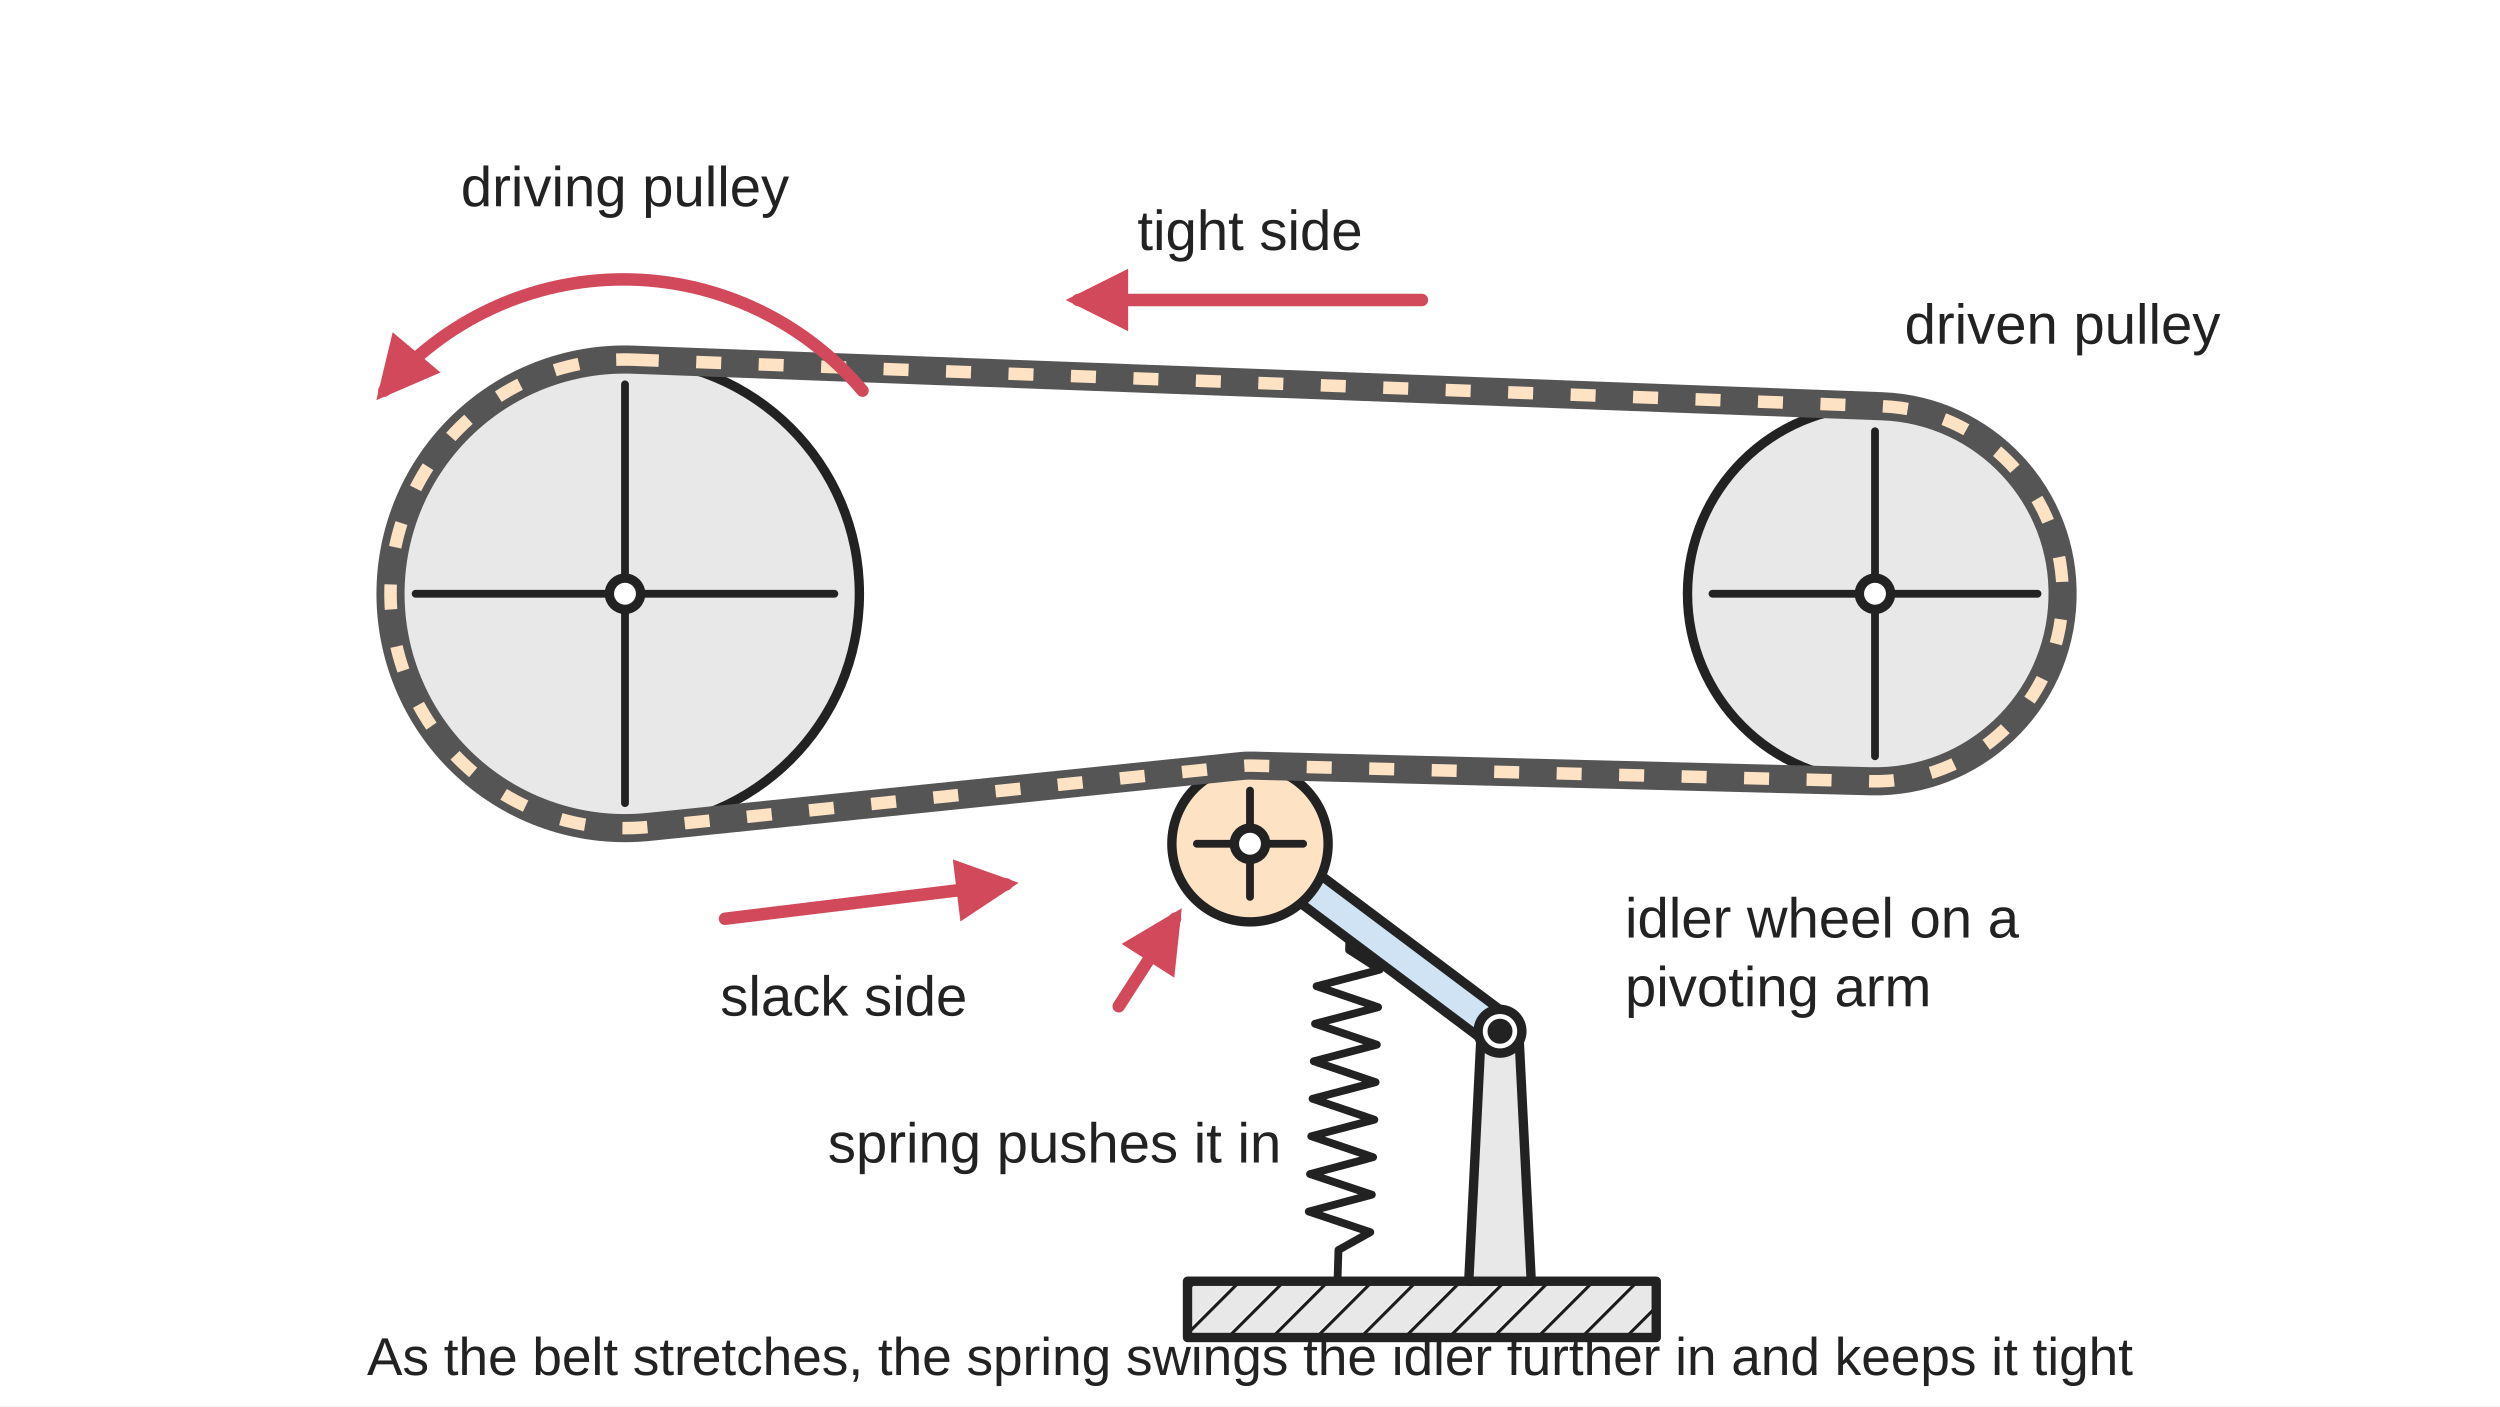
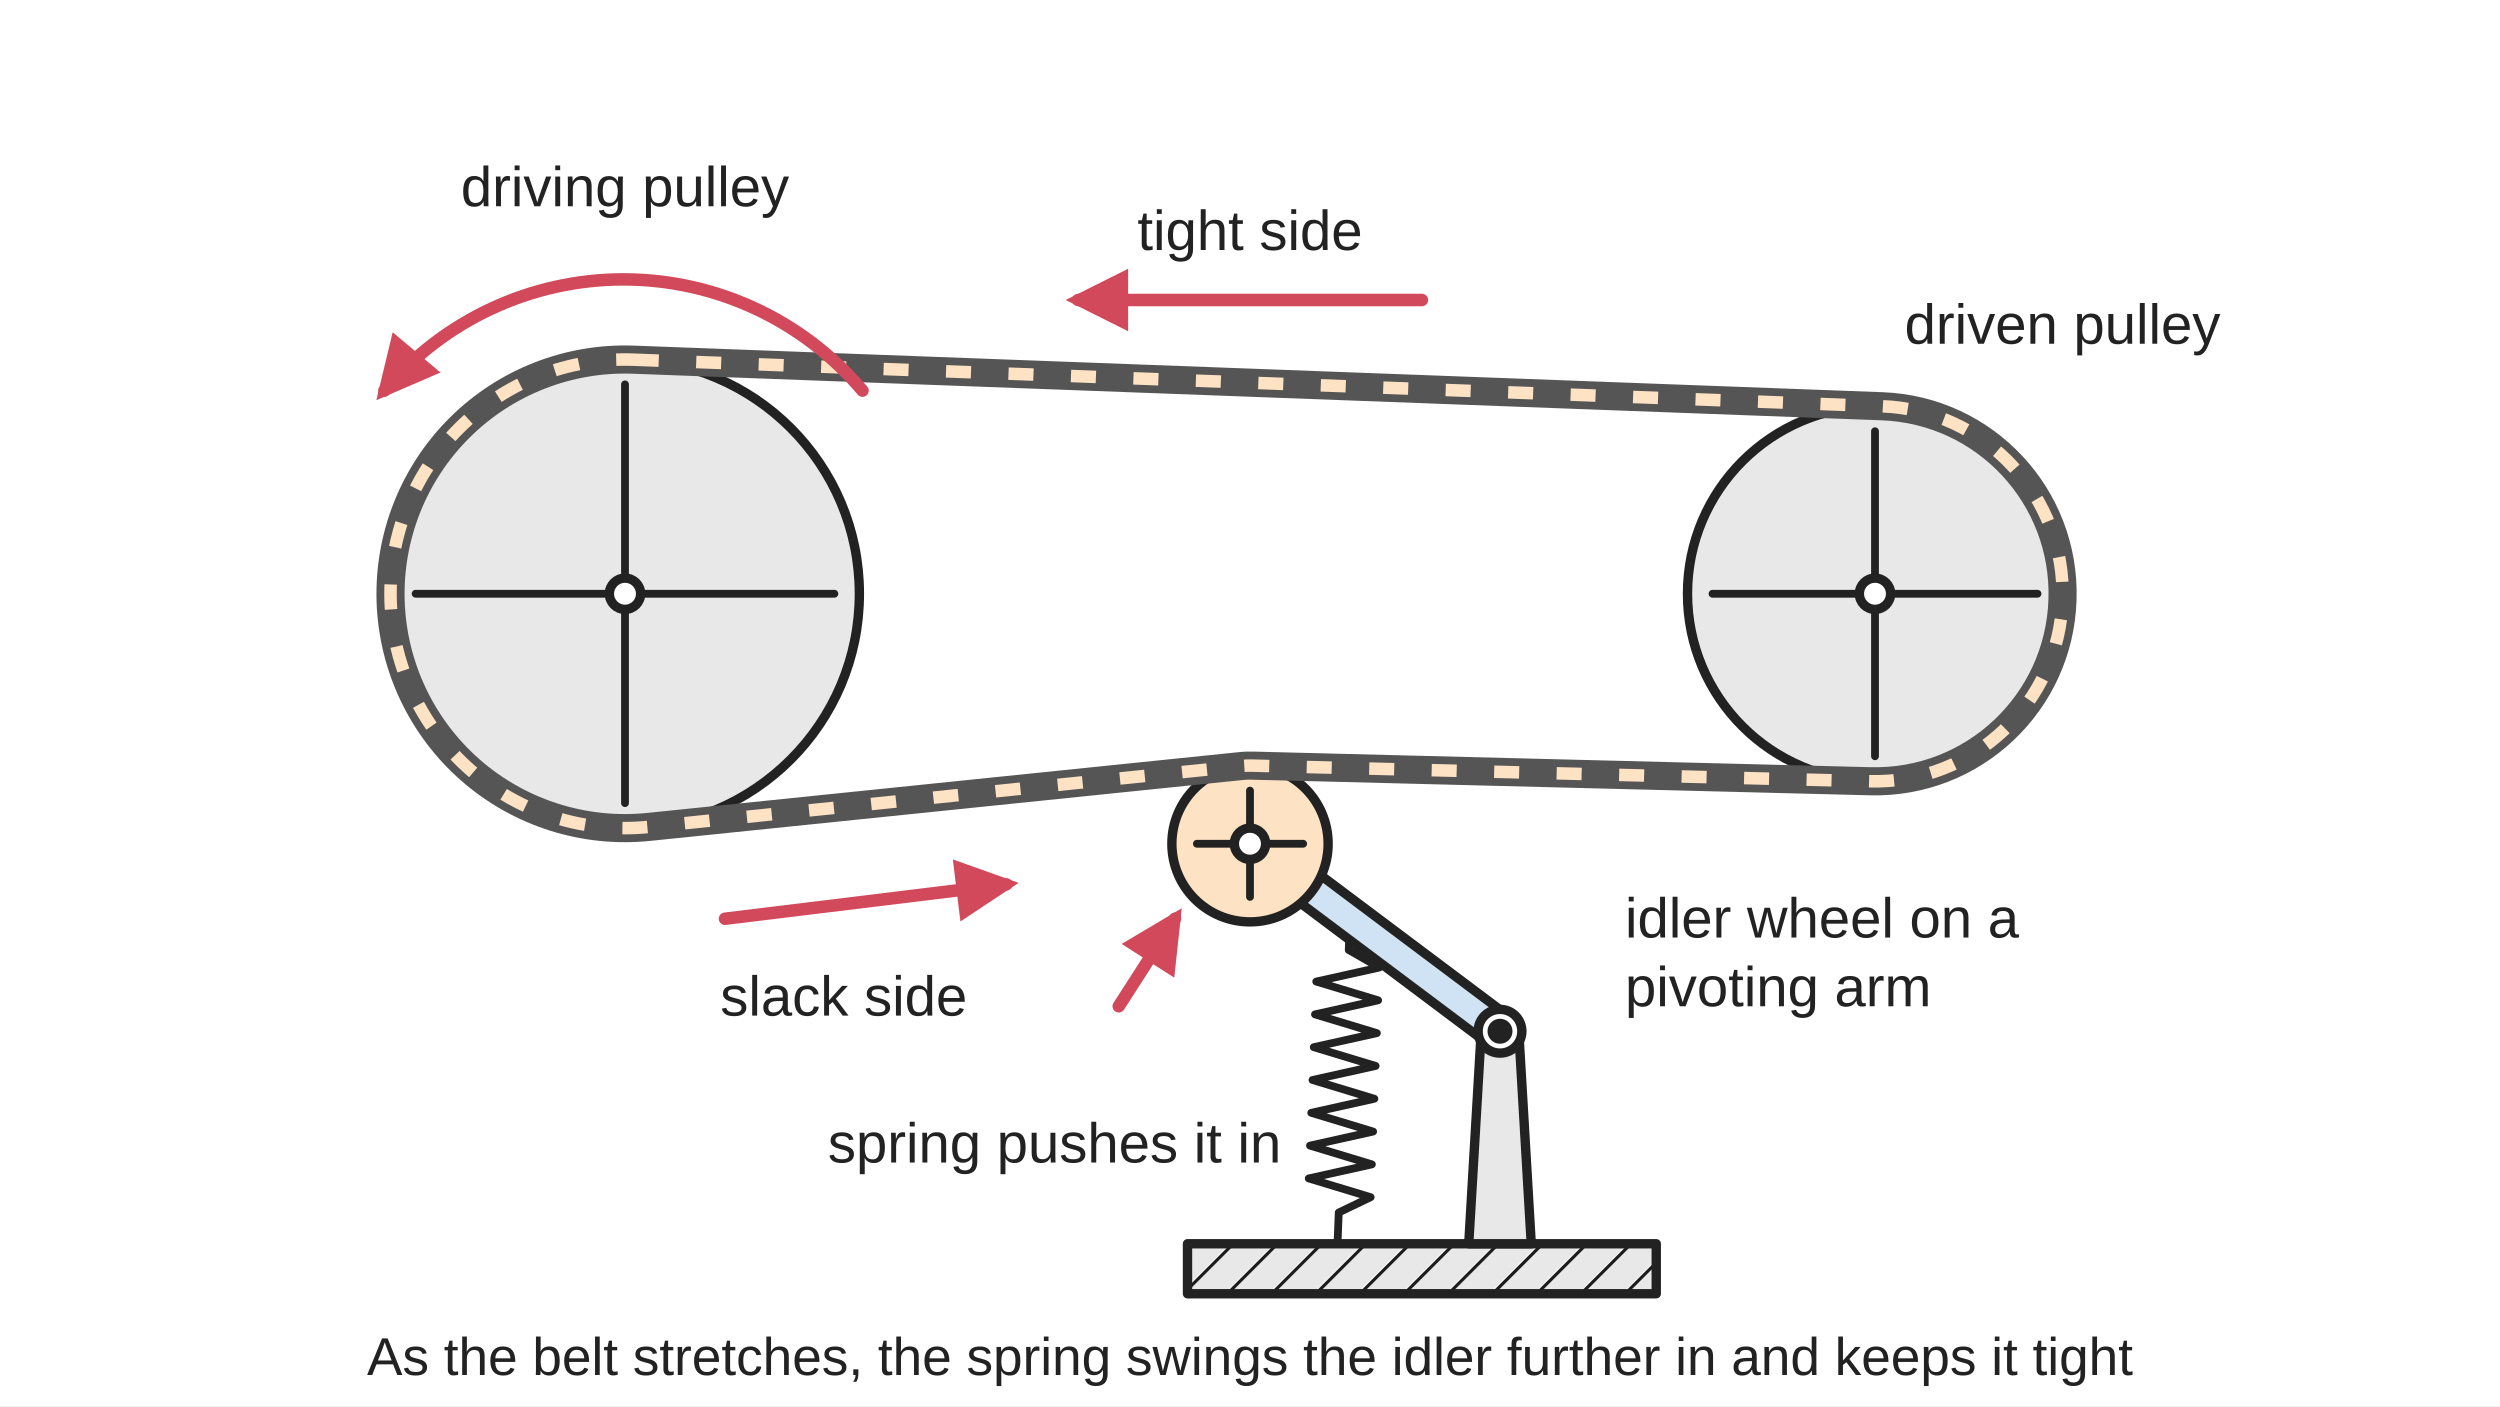
<svg xmlns="http://www.w3.org/2000/svg" viewBox="0 0 800 450" width="800" height="450" role="img">
  <rect width="800" height="450" fill="#ffffff" />
  <defs>
    <marker id="ah" viewBox="0 0 10 10" refX="8" refY="5" markerWidth="5" markerHeight="5" orient="auto-start-reverse">
      <path d="M0,0 L10,5 L0,10 z" fill="#d1495b" />
    </marker>
    <pattern id="hatch" width="10" height="10" patternUnits="userSpaceOnUse" patternTransform="rotate(45)">
      <rect width="10" height="10" fill="#e8e8e8" />
      <line x1="0" y1="0" x2="0" y2="10" stroke="#222" stroke-width="2" />
    </pattern>
  </defs>
  <g stroke="#222" stroke-width="3" stroke-linejoin="round" stroke-linecap="round">
-     <rect x="380" y="410" width="150" height="18" fill="url(#hatch)" />
-     <path d="M470,410 L474,330 L486,330 L490,410 Z" fill="#e8e8e8" />
-     <polyline points="428,410 428.3,400 438.5,394.3 418.8,387.7 439,382.3 419.2,375.7 439.4,370.3 419.6,363.6 439.8,358.3 420,351.6 440.2,346.3 420.4,339.6 440.6,334.3 420.8,327.6 441,322.3 421.3,315.6 441.5,310.3 431.7,304 432,294" fill="none" stroke-width="2.5">
-       <animate attributeName="points" values="428,410 428.3,400 438.5,394.3 418.8,387.7 439,382.3 419.2,375.7 439.4,370.3 419.6,363.6 439.8,358.3 420,351.6 440.2,346.3 420.4,339.6 440.6,334.3 420.8,327.6 441,322.3 421.3,315.6 441.5,310.3 431.7,304 432,294;428,410 428.3,400 438.5,394.3 418.8,387.7 439,382.3 419.2,375.7 439.4,370.3 419.6,363.6 439.8,358.3 420,351.6 440.2,346.3 420.4,339.6 440.6,334.3 420.8,327.6 441,322.3 421.3,315.6 441.5,310.3 431.7,304 432,294;428,410 428.3,400 438.5,394.3 418.8,387.7 439,382.3 419.2,375.7 439.4,370.3 419.6,363.6 439.8,358.3 420,351.6 440.2,346.3 420.4,339.6 440.6,334.3 420.8,327.6 441,322.3 421.3,315.6 441.5,310.3 431.7,304 432,294;428,410 428.3,400 438.5,394.3 418.8,387.7 439,382.3 419.2,375.7 439.4,370.3 419.6,363.6 439.8,358.3 420,351.6 440.2,346.3 420.4,339.6 440.6,334.3 420.8,327.6 441,322.3 421.3,315.6 441.5,310.3 431.7,304 432,294;428,410 428.3,400 438.5,394.3 418.8,387.7 439,382.3 419.2,375.7 439.4,370.3 419.6,363.6 439.8,358.3 420,351.6 440.2,346.3 420.4,339.6 440.6,334.3 420.8,327.6 441,322.3 421.3,315.6 441.5,310.3 431.7,304 432,294;428,410 428.4,400 438.6,394.3 418.8,387.6 439,382.3 419.2,375.6 439.4,370.3 419.6,363.6 439.8,358.3 420,351.6 440.2,346.3 420.5,339.6 440.7,334.3 420.9,327.6 441.1,322.3 421.3,315.5 441.5,310.2 431.7,303.9 432.1,293.9;428,410 428.5,400 438.8,394.4 419.1,387.2 439.4,382 419.8,374.9 440.1,369.7 420.4,362.6 440.7,357.4 421,350.2 441.3,345.1 421.6,337.9 441.9,332.8 422.3,325.6 442.5,320.4 422.9,313.3 443.2,308.1 433.5,301.5 434,291.5;428,410 428.8,400 439.3,394.4 419.8,386.4 440.3,381.6 420.8,373.6 441.3,368.8 421.8,360.8 442.3,356 422.8,348 443.3,343.2 423.8,335.2 444.3,330.3 424.8,322.4 445.3,317.5 425.8,309.6 446.3,304.7 436.8,297.5 437.6,287.6;428,410 429,400.1 439.7,394.5 420.5,385.8 441,381.3 421.8,372.6 442.4,368 423.2,359.4 443.8,354.8 424.6,346.1 445.2,341.6 426,332.9 446.5,328.4 427.3,319.7 447.9,315.2 428.7,306.5 449.3,301.9 440,294.3 441.1,284.4;428,410 429.1,400.1 439.8,394.5 420.7,385.6 441.3,381.2 422.2,372.3 442.8,367.8 423.7,358.9 444.3,354.5 425.2,345.6 445.8,341.1 426.7,332.2 447.3,327.8 428.2,318.9 448.8,314.4 429.7,305.5 450.3,301.1 441.1,293.3 442.2,283.4;428,410 429.1,400.1 439.8,394.5 420.7,385.6 441.3,381.2 422.2,372.3 442.8,367.8 423.7,358.9 444.3,354.5 425.2,345.6 445.8,341.1 426.7,332.2 447.3,327.8 428.2,318.9 448.8,314.4 429.7,305.5 450.3,301.1 441.1,293.3 442.2,283.4;428,410 429.1,400.1 439.8,394.5 420.7,385.6 441.3,381.2 422.2,372.3 442.8,367.8 423.7,358.9 444.3,354.5 425.2,345.6 445.8,341.1 426.7,332.2 447.3,327.8 428.2,318.9 448.8,314.4 429.7,305.5 450.3,301.1 441.1,293.3 442.2,283.4;428,410 429.1,400.1 439.8,394.5 420.7,385.6 441.3,381.2 422.2,372.3 442.8,367.8 423.7,358.9 444.3,354.5 425.2,345.6 445.8,341.1 426.7,332.2 447.3,327.8 428.2,318.9 448.8,314.4 429.7,305.5 450.3,301.1 441.1,293.3 442.2,283.4;428,410 429.1,400.1 439.8,394.5 420.7,385.6 441.3,381.2 422.2,372.3 442.8,367.8 423.7,358.9 444.3,354.5 425.2,345.6 445.8,341.1 426.7,332.2 447.3,327.8 428.2,318.9 448.8,314.4 429.7,305.5 450.3,301.1 441.1,293.3 442.2,283.4;428,410 429.1,400.1 439.7,394.5 420.5,385.7 441.1,381.2 421.9,372.5 442.5,368 423.3,359.2 443.9,354.7 424.8,346 445.3,341.5 426.2,332.7 446.8,328.2 427.6,319.5 448.2,315 429,306.2 449.6,301.7 440.3,294 441.4,284.1;428,410 428.6,400 439,394.4 419.4,386.8 439.8,381.8 420.2,374.3 440.6,369.3 421,361.8 441.4,356.7 421.8,349.2 442.2,344.2 422.6,336.7 442.9,331.7 423.4,324.1 443.7,319.1 424.2,311.6 444.5,306.6 434.9,299.7 435.6,289.7;428,410 428.3,400 438.5,394.3 418.8,387.7 439,382.3 419.2,375.7 439.4,370.3 419.6,363.6 439.8,358.3 420,351.6 440.2,346.3 420.4,339.6 440.6,334.3 420.8,327.6 441,322.3 421.3,315.6 441.5,310.3 431.7,304 432,294" dur="6s" repeatCount="indefinite" />
+     <rect x="380" y="398" width="150" height="16" fill="url(#hatch)" />
+     <path d="M470,398 L474,330 L486,330 L490,398 Z" fill="#e8e8e8" />
+     <polyline points="428,398 428.4,388 438.6,383.1 418.8,377.1 439,372.6 419.2,366.6 439.4,362.1 419.6,356.1 439.8,351.6 420,345.6 440.2,341.1 420.4,335.1 440.6,330.6 420.8,324.6 441,320.1 421.2,314.1 441.4,309.6 431.6,304 432,294" fill="none" stroke-width="2.5">
+       <animate attributeName="points" values="428,398 428.4,388 438.6,383.1 418.8,377.1 439,372.6 419.2,366.6 439.4,362.1 419.6,356.1 439.8,351.6 420,345.6 440.2,341.1 420.4,335.1 440.6,330.6 420.8,324.6 441,320.1 421.2,314.1 441.4,309.6 431.6,304 432,294;428,398 428.4,388 438.6,383.1 418.8,377.1 439,372.6 419.2,366.6 439.4,362.1 419.6,356.1 439.8,351.6 420,345.6 440.2,341.1 420.4,335.1 440.6,330.6 420.8,324.6 441,320.1 421.2,314.1 441.4,309.6 431.6,304 432,294;428,398 428.4,388 438.6,383.1 418.8,377.1 439,372.6 419.2,366.6 439.4,362.1 419.6,356.1 439.8,351.6 420,345.6 440.2,341.1 420.4,335.1 440.6,330.6 420.8,324.6 441,320.1 421.2,314.1 441.4,309.6 431.6,304 432,294;428,398 428.4,388 438.6,383.1 418.8,377.1 439,372.6 419.2,366.6 439.4,362.1 419.6,356.1 439.8,351.6 420,345.6 440.2,341.1 420.4,335.1 440.6,330.6 420.8,324.6 441,320.1 421.2,314.1 441.4,309.6 431.6,304 432,294;428,398 428.4,388 438.6,383.1 418.8,377.1 439,372.6 419.2,366.6 439.4,362.1 419.6,356.1 439.8,351.6 420,345.6 440.2,341.1 420.4,335.1 440.6,330.6 420.8,324.6 441,320.1 421.2,314.1 441.4,309.6 431.6,304 432,294;428,398 428.4,388 438.6,383.1 418.8,377.1 439,372.6 419.2,366.6 439.4,362.1 419.6,356.1 439.8,351.6 420,345.6 440.2,341.1 420.5,335 440.7,330.6 420.9,324.5 441.1,320 421.3,314 441.5,309.5 431.7,303.9 432.1,293.9;428,398 428.6,388 438.9,383.2 419.2,376.6 439.5,372.3 419.8,365.8 440.1,361.5 420.4,355 440.7,350.7 421,344.2 441.3,339.9 421.6,333.4 441.9,329.1 422.2,322.5 442.5,318.3 422.8,311.7 443.1,307.4 433.4,301.5 434,291.5;428,398 428.9,388 439.3,383.2 419.9,375.9 440.3,371.9 420.9,364.5 441.3,360.6 421.8,353.2 442.3,349.3 422.8,341.9 443.2,338 423.8,330.6 444.2,326.7 424.8,319.3 445.2,315.4 425.8,308 446.2,304.1 436.7,297.5 437.6,287.6;428,398 429.1,388.1 439.7,383.3 420.6,375.2 441.1,371.6 421.9,363.5 442.4,359.9 423.2,351.8 443.8,348.2 424.6,340 445.1,336.5 425.9,328.3 446.5,324.7 427.3,316.6 447.8,313 428.6,304.9 449.2,301.3 439.9,294.3 441.1,284.4;428,398 429.2,388.1 439.9,383.4 420.8,375 441.4,371.5 422.3,363.1 442.8,359.7 423.7,351.3 444.3,347.8 425.2,339.5 445.8,336 426.7,327.6 447.3,324.1 428.1,315.8 448.7,312.3 429.6,303.9 450.2,300.5 441,293.3 442.2,283.4;428,398 429.2,388.1 439.9,383.4 420.8,375 441.4,371.5 422.3,363.1 442.8,359.7 423.7,351.3 444.3,347.8 425.2,339.5 445.8,336 426.7,327.6 447.3,324.1 428.1,315.8 448.7,312.3 429.6,303.9 450.2,300.5 441,293.3 442.2,283.4;428,398 429.2,388.1 439.9,383.4 420.8,375 441.4,371.5 422.3,363.1 442.8,359.7 423.7,351.3 444.3,347.8 425.2,339.5 445.8,336 426.7,327.6 447.3,324.1 428.1,315.8 448.7,312.3 429.6,303.9 450.2,300.5 441,293.3 442.2,283.4;428,398 429.2,388.1 439.9,383.4 420.8,375 441.4,371.5 422.3,363.1 442.8,359.7 423.7,351.3 444.3,347.8 425.2,339.5 445.8,336 426.7,327.6 447.3,324.1 428.1,315.8 448.7,312.3 429.6,303.9 450.2,300.5 441,293.3 442.2,283.4;428,398 429.2,388.1 439.9,383.4 420.8,375 441.4,371.5 422.3,363.1 442.8,359.7 423.7,351.3 444.3,347.8 425.2,339.5 445.8,336 426.7,327.6 447.3,324.1 428.1,315.8 448.7,312.3 429.6,303.9 450.2,300.5 441,293.3 442.2,283.4;428,398 429.2,388.1 439.8,383.4 420.6,375.1 441.2,371.6 422,363.4 442.6,359.8 423.4,351.6 443.9,348.1 424.8,339.9 445.3,336.3 426.1,328.1 446.7,324.6 427.5,316.3 448.1,312.8 428.9,304.6 449.5,301 440.2,294 441.4,284.1;428,398 428.7,388 439.1,383.2 419.5,376.3 439.8,372.2 420.3,365.2 440.6,361.1 421,354.2 441.4,350.1 421.8,343.2 442.1,339 422.6,332.1 442.9,328 423.3,321.1 443.7,316.9 424.1,310 444.4,305.9 434.9,299.7 435.6,289.7;428,398 428.4,388 438.6,383.1 418.8,377.1 439,372.6 419.2,366.6 439.4,362.1 419.6,356.1 439.8,351.6 420,345.6 440.2,341.1 420.4,335.1 440.6,330.6 420.8,324.6 441,320.1 421.2,314.1 441.4,309.6 431.6,304 432,294" dur="6s" repeatCount="indefinite" />
    </polyline>
    <g>
      <animateTransform attributeName="transform" type="rotate" values="0 480 330;0 480 330;0 480 330;0 480 330;0 480 330;0.1 480 330;3 480 330;8.1 480 330;12.6 480 330;14.1 480 330;14.1 480 330;14.1 480 330;14.1 480 330;14.1 480 330;13.1 480 330;5.3 480 330;0 480 330" dur="6s" repeatCount="indefinite" />
      <line x1="480" y1="330" x2="400" y2="270" stroke-width="14" stroke="#222" />
      <line x1="480" y1="330" x2="400" y2="270" stroke-width="8" stroke="#cfe3f5" />
      <g>
        <animateTransform attributeName="transform" type="rotate" values="0 400 270;1080 400 270" dur="6s" repeatCount="indefinite" />
        <circle cx="400" cy="270" r="25" fill="#fde2c4" />
        <line x1="383" y1="270" x2="417" y2="270" stroke-width="2.5" />
        <line x1="400" y1="253" x2="400" y2="287" stroke-width="2.5" />
        <circle cx="400" cy="270" r="5" fill="#fff" />
      </g>
    </g>
    <circle cx="480" cy="330" r="7" fill="#fff" />
    <circle cx="480" cy="330" r="2.5" fill="#222" />
    <g>
      <animateTransform attributeName="transform" type="rotate" values="0 200 190;-360 200 190" dur="6s" repeatCount="indefinite" />
      <circle cx="200" cy="190" r="75" fill="#e8e8e8" />
      <line x1="133" y1="190" x2="267" y2="190" stroke-width="2.5" />
      <line x1="200" y1="123" x2="200" y2="257" stroke-width="2.5" />
      <circle cx="200" cy="190" r="5" fill="#fff" />
    </g>
    <g>
      <animateTransform attributeName="transform" type="rotate" values="0 600 190;-450 600 190" dur="6s" repeatCount="indefinite" />
      <circle cx="600" cy="190" r="60" fill="#e8e8e8" />
      <line x1="548" y1="190" x2="652" y2="190" stroke-width="2.5" />
      <line x1="600" y1="138" x2="600" y2="242" stroke-width="2.5" />
      <circle cx="600" cy="190" r="5" fill="#fff" />
    </g>
    <defs>
      <path id="belt" d="M202.8,115.1 L602.2,130 A60,60 0 0 1 660,191.9 A60,60 0 0 1 598.5,250 L400.7,245 A25,25 0 0 0 399.1,245 A25,25 0 0 0 397.5,245.1 L207.7,264.6 A75,75 0 0 1 125,192.4 A75,75 0 0 1 202.8,115.1">
        <animate attributeName="d" values="M202.8,115.1 L602.2,130 A60,60 0 0 1 660,191.9 A60,60 0 0 1 598.5,250 L400.7,245 A25,25 0 0 0 399.1,245 A25,25 0 0 0 397.5,245.1 L207.7,264.6 A75,75 0 0 1 125,192.4 A75,75 0 0 1 202.8,115.1;M202.8,115.1 L602.2,130 A60,60 0 0 1 660,191.9 A60,60 0 0 1 598.5,250 L400.7,245 A25,25 0 0 0 399.1,245 A25,25 0 0 0 397.5,245.1 L207.7,264.6 A75,75 0 0 1 125,192.4 A75,75 0 0 1 202.8,115.1;M202.8,115.1 L602.2,130 A60,60 0 0 1 660,191.9 A60,60 0 0 1 598.5,250 L400.7,245 A25,25 0 0 0 399.1,245 A25,25 0 0 0 397.5,245.1 L207.7,264.6 A75,75 0 0 1 125,192.4 A75,75 0 0 1 202.8,115.1;M202.8,115.1 L602.2,130 A60,60 0 0 1 660,191.9 A60,60 0 0 1 598.5,250 L400.7,245 A25,25 0 0 0 399.1,245 A25,25 0 0 0 397.5,245.1 L207.7,264.6 A75,75 0 0 1 125,192.4 A75,75 0 0 1 202.8,115.1;M202.8,115.1 L602.2,130 A60,60 0 0 1 660,191.9 A60,60 0 0 1 598.5,250 L400.7,245 A25,25 0 0 0 399.1,245 A25,25 0 0 0 397.5,245.1 L207.7,264.6 A75,75 0 0 1 125,192.4 A75,75 0 0 1 202.8,115.1;M202.8,115.1 L602.2,130 A60,60 0 0 1 660,191.9 A60,60 0 0 1 598.4,250 L400.8,244.8 A25,25 0 0 0 399.2,244.8 A25,25 0 0 0 397.6,244.9 L207.7,264.6 A75,75 0 0 1 125,192.5 A75,75 0 0 1 202.8,115.1;M202.8,115.1 L602.2,130 A60,60 0 0 1 659.9,192.5 A60,60 0 0 1 597.2,249.9 L404.5,240.8 A25,25 0 0 0 402.4,240.8 A25,25 0 0 0 400.3,241 L209.1,264.4 A75,75 0 0 1 125.1,193.2 A75,75 0 0 1 202.8,115.1;M202.8,115.1 L602.2,130 A60,60 0 0 1 659.9,193.6 A60,60 0 0 1 595,249.8 L411.4,234.4 A25,25 0 0 0 408.5,234.3 A25,25 0 0 0 405.5,234.6 L211.3,264.1 A75,75 0 0 1 125.1,194.3 A75,75 0 0 1 202.8,115.1;M202.8,115.1 L602.2,130 A60,60 0 0 1 659.8,194.6 A60,60 0 0 1 593,249.6 L418,229.1 A25,25 0 0 0 414.4,228.9 A25,25 0 0 0 410.8,229.3 L212.9,263.9 A75,75 0 0 1 125.2,195.1 A75,75 0 0 1 202.8,115.1;M202.8,115.1 L602.2,130 A60,60 0 0 1 659.8,194.9 A60,60 0 0 1 592.4,249.5 L420.2,227.5 A25,25 0 0 0 416.4,227.3 A25,25 0 0 0 412.6,227.7 L213.4,263.8 A75,75 0 0 1 125.2,195.3 A75,75 0 0 1 202.8,115.1;M202.8,115.1 L602.2,130 A60,60 0 0 1 659.8,194.9 A60,60 0 0 1 592.4,249.5 L420.2,227.5 A25,25 0 0 0 416.4,227.3 A25,25 0 0 0 412.6,227.7 L213.4,263.8 A75,75 0 0 1 125.2,195.3 A75,75 0 0 1 202.8,115.1;M202.8,115.1 L602.2,130 A60,60 0 0 1 659.8,194.9 A60,60 0 0 1 592.4,249.5 L420.2,227.5 A25,25 0 0 0 416.4,227.3 A25,25 0 0 0 412.6,227.7 L213.4,263.8 A75,75 0 0 1 125.2,195.3 A75,75 0 0 1 202.8,115.1;M202.8,115.1 L602.2,130 A60,60 0 0 1 659.8,194.9 A60,60 0 0 1 592.4,249.5 L420.2,227.5 A25,25 0 0 0 416.4,227.3 A25,25 0 0 0 412.6,227.7 L213.4,263.8 A75,75 0 0 1 125.2,195.3 A75,75 0 0 1 202.8,115.1;M202.8,115.1 L602.2,130 A60,60 0 0 1 659.8,194.9 A60,60 0 0 1 592.4,249.5 L420.2,227.5 A25,25 0 0 0 416.4,227.3 A25,25 0 0 0 412.6,227.7 L213.4,263.8 A75,75 0 0 1 125.2,195.3 A75,75 0 0 1 202.8,115.1;M202.8,115.1 L602.2,130 A60,60 0 0 1 659.8,194.7 A60,60 0 0 1 592.8,249.6 L418.6,228.6 A25,25 0 0 0 415,228.5 A25,25 0 0 0 411.3,228.8 L213,263.9 A75,75 0 0 1 125.2,195.1 A75,75 0 0 1 202.8,115.1;M202.8,115.1 L602.2,130 A60,60 0 0 1 659.9,193 A60,60 0 0 1 596.2,249.9 L407.5,237.9 A25,25 0 0 0 405,237.8 A25,25 0 0 0 402.5,238.1 L210.1,264.3 A75,75 0 0 1 125.1,193.7 A75,75 0 0 1 202.8,115.1;M202.8,115.1 L602.2,130 A60,60 0 0 1 660,191.9 A60,60 0 0 1 598.5,250 L400.7,245 A25,25 0 0 0 399.1,245 A25,25 0 0 0 397.5,245.1 L207.7,264.6 A75,75 0 0 1 125,192.4 A75,75 0 0 1 202.8,115.1" dur="6s" repeatCount="indefinite" />
      </path>
    </defs>
    <use href="#belt" fill="none" stroke="#555" stroke-width="9" />
    <use href="#belt" fill="none" stroke="#fde2c4" stroke-width="4" stroke-linecap="butt" stroke-dasharray="8 12">
      <animate attributeName="stroke-dashoffset" values="0;480" dur="6s" repeatCount="indefinite" />
    </use>
    <path d="M276,125 A100,100 0 0 0 123,125" fill="none" stroke="#d1495b" stroke-width="4" marker-end="url(#ah)" />
    <line x1="455" y1="96" x2="345" y2="96" stroke="#d1495b" stroke-width="4" marker-end="url(#ah)" />
    <line x1="232" y1="294" x2="322" y2="283" stroke="#d1495b" stroke-width="4" marker-end="url(#ah)" />
    <line x1="358" y1="322" x2="376" y2="294" stroke="#d1495b" stroke-width="4" marker-end="url(#ah)" />
  </g>
  <g font-family="Arial, Helvetica, sans-serif" font-size="18" fill="#222">
    <text x="400" y="80" text-anchor="middle">tight side</text>
    <text x="200" y="66" text-anchor="middle">driving pulley</text>
    <text x="660" y="110" text-anchor="middle">driven pulley</text>
    <text x="270" y="325" text-anchor="middle">slack side</text>
    <text x="520" y="300">idler wheel on a</text>
    <text x="520" y="322">pivoting arm</text>
    <text x="410" y="372" text-anchor="end">spring pushes it in</text>
    <text x="400" y="440" text-anchor="middle" font-size="17">As the belt stretches, the spring swings the idler further in and keeps it tight</text>
  </g>
</svg>
